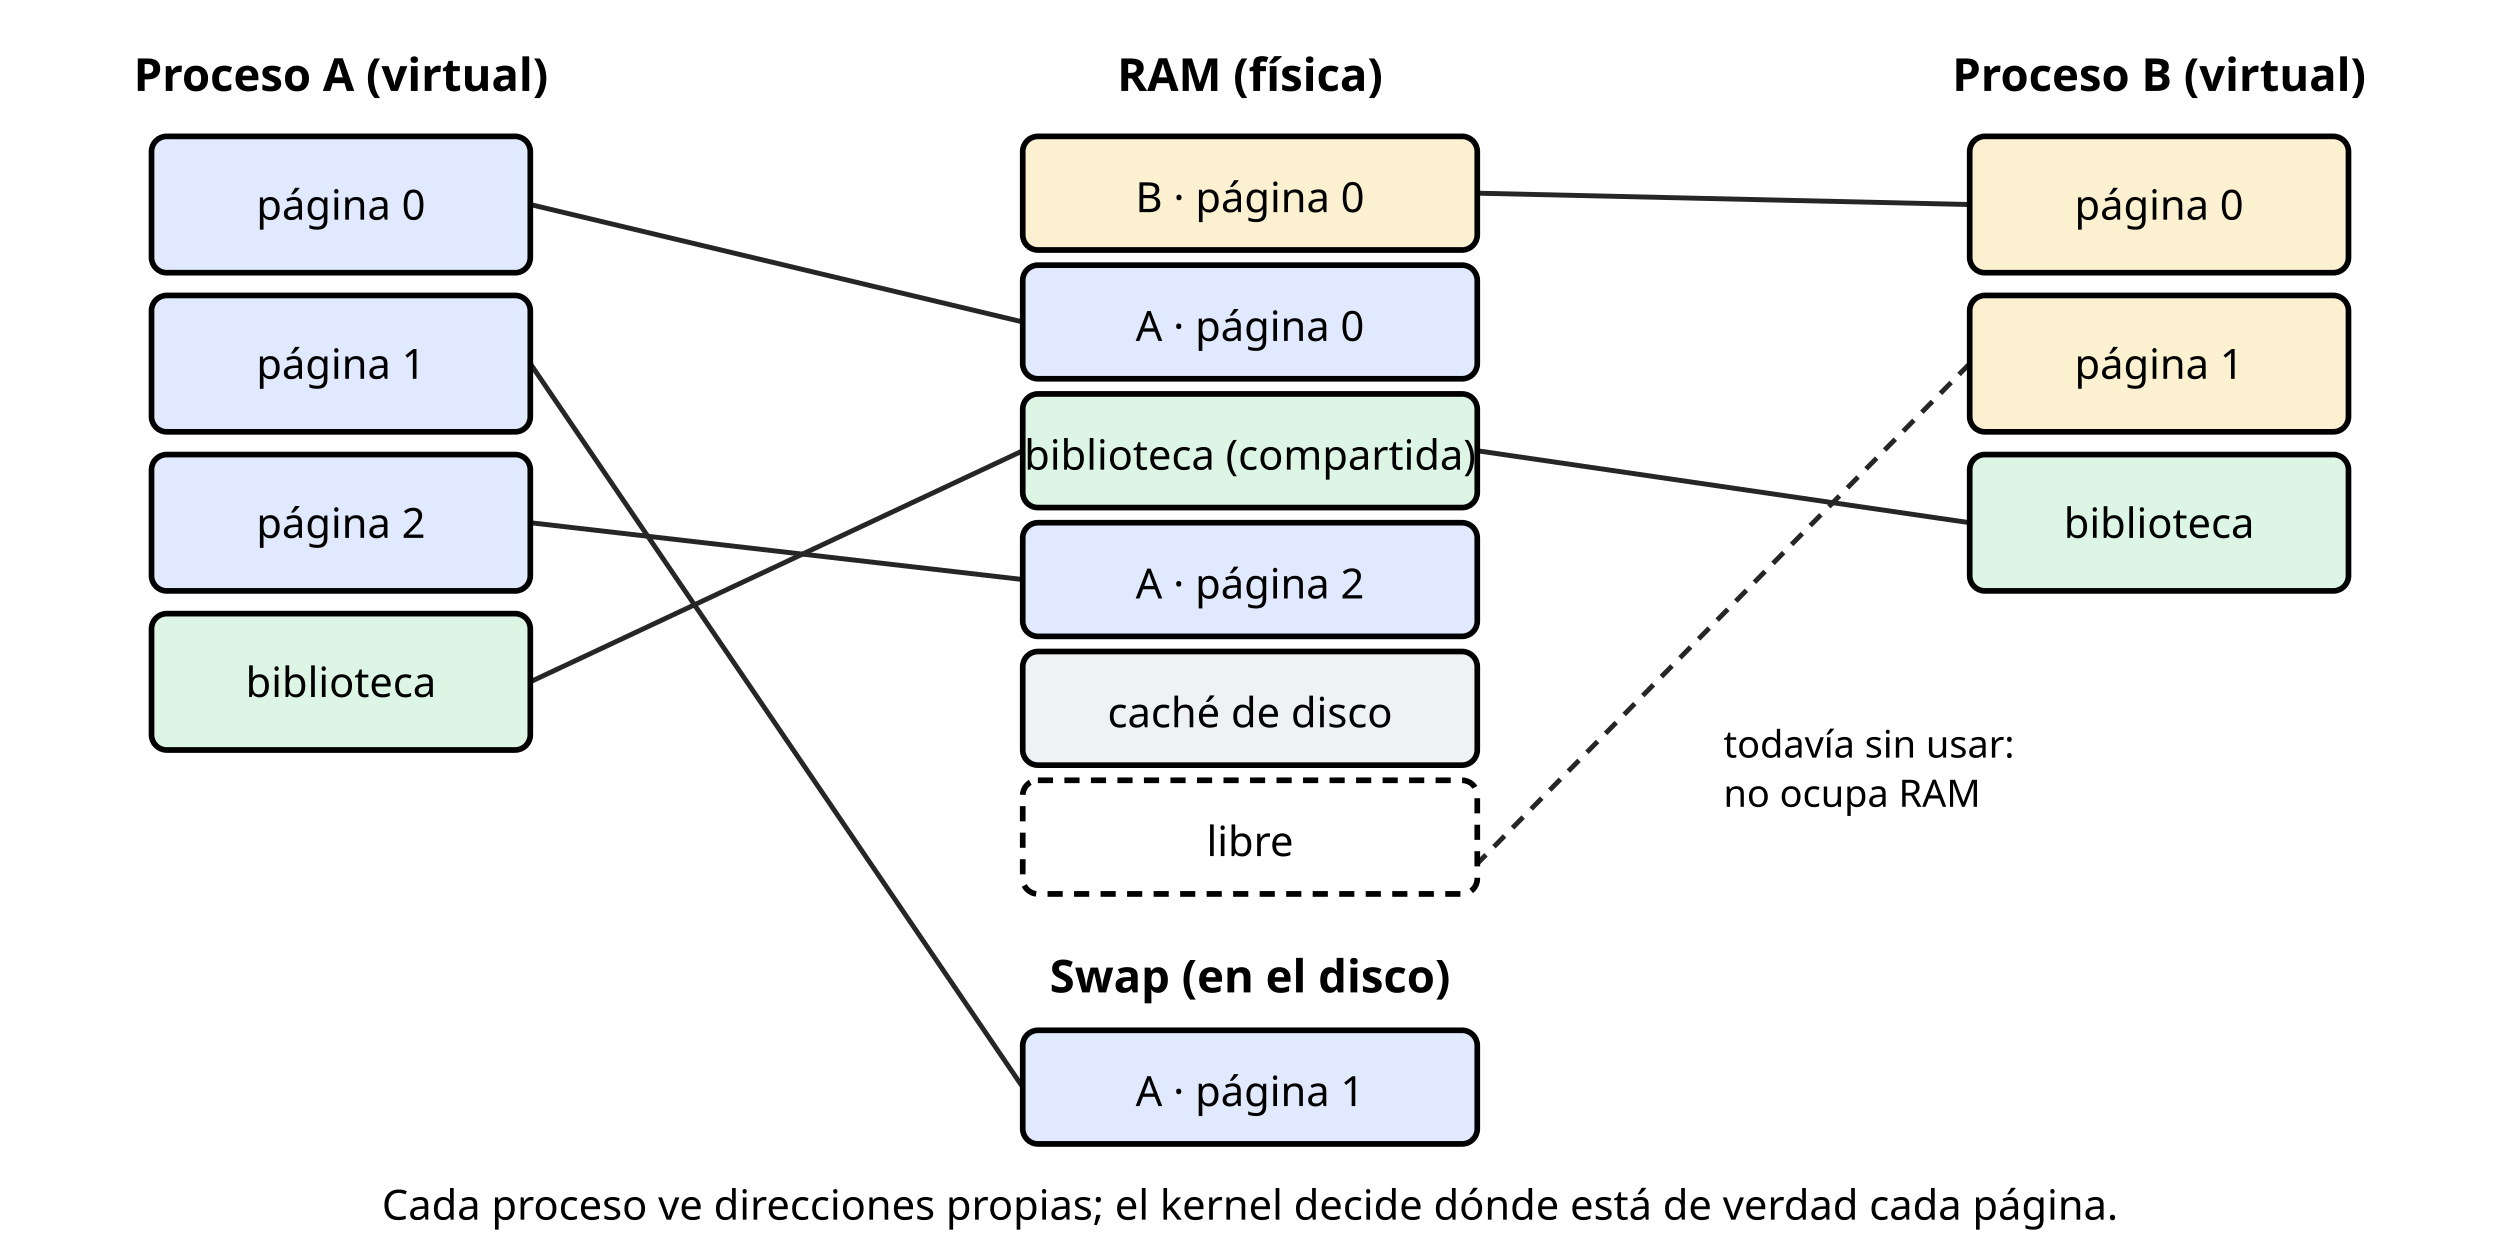
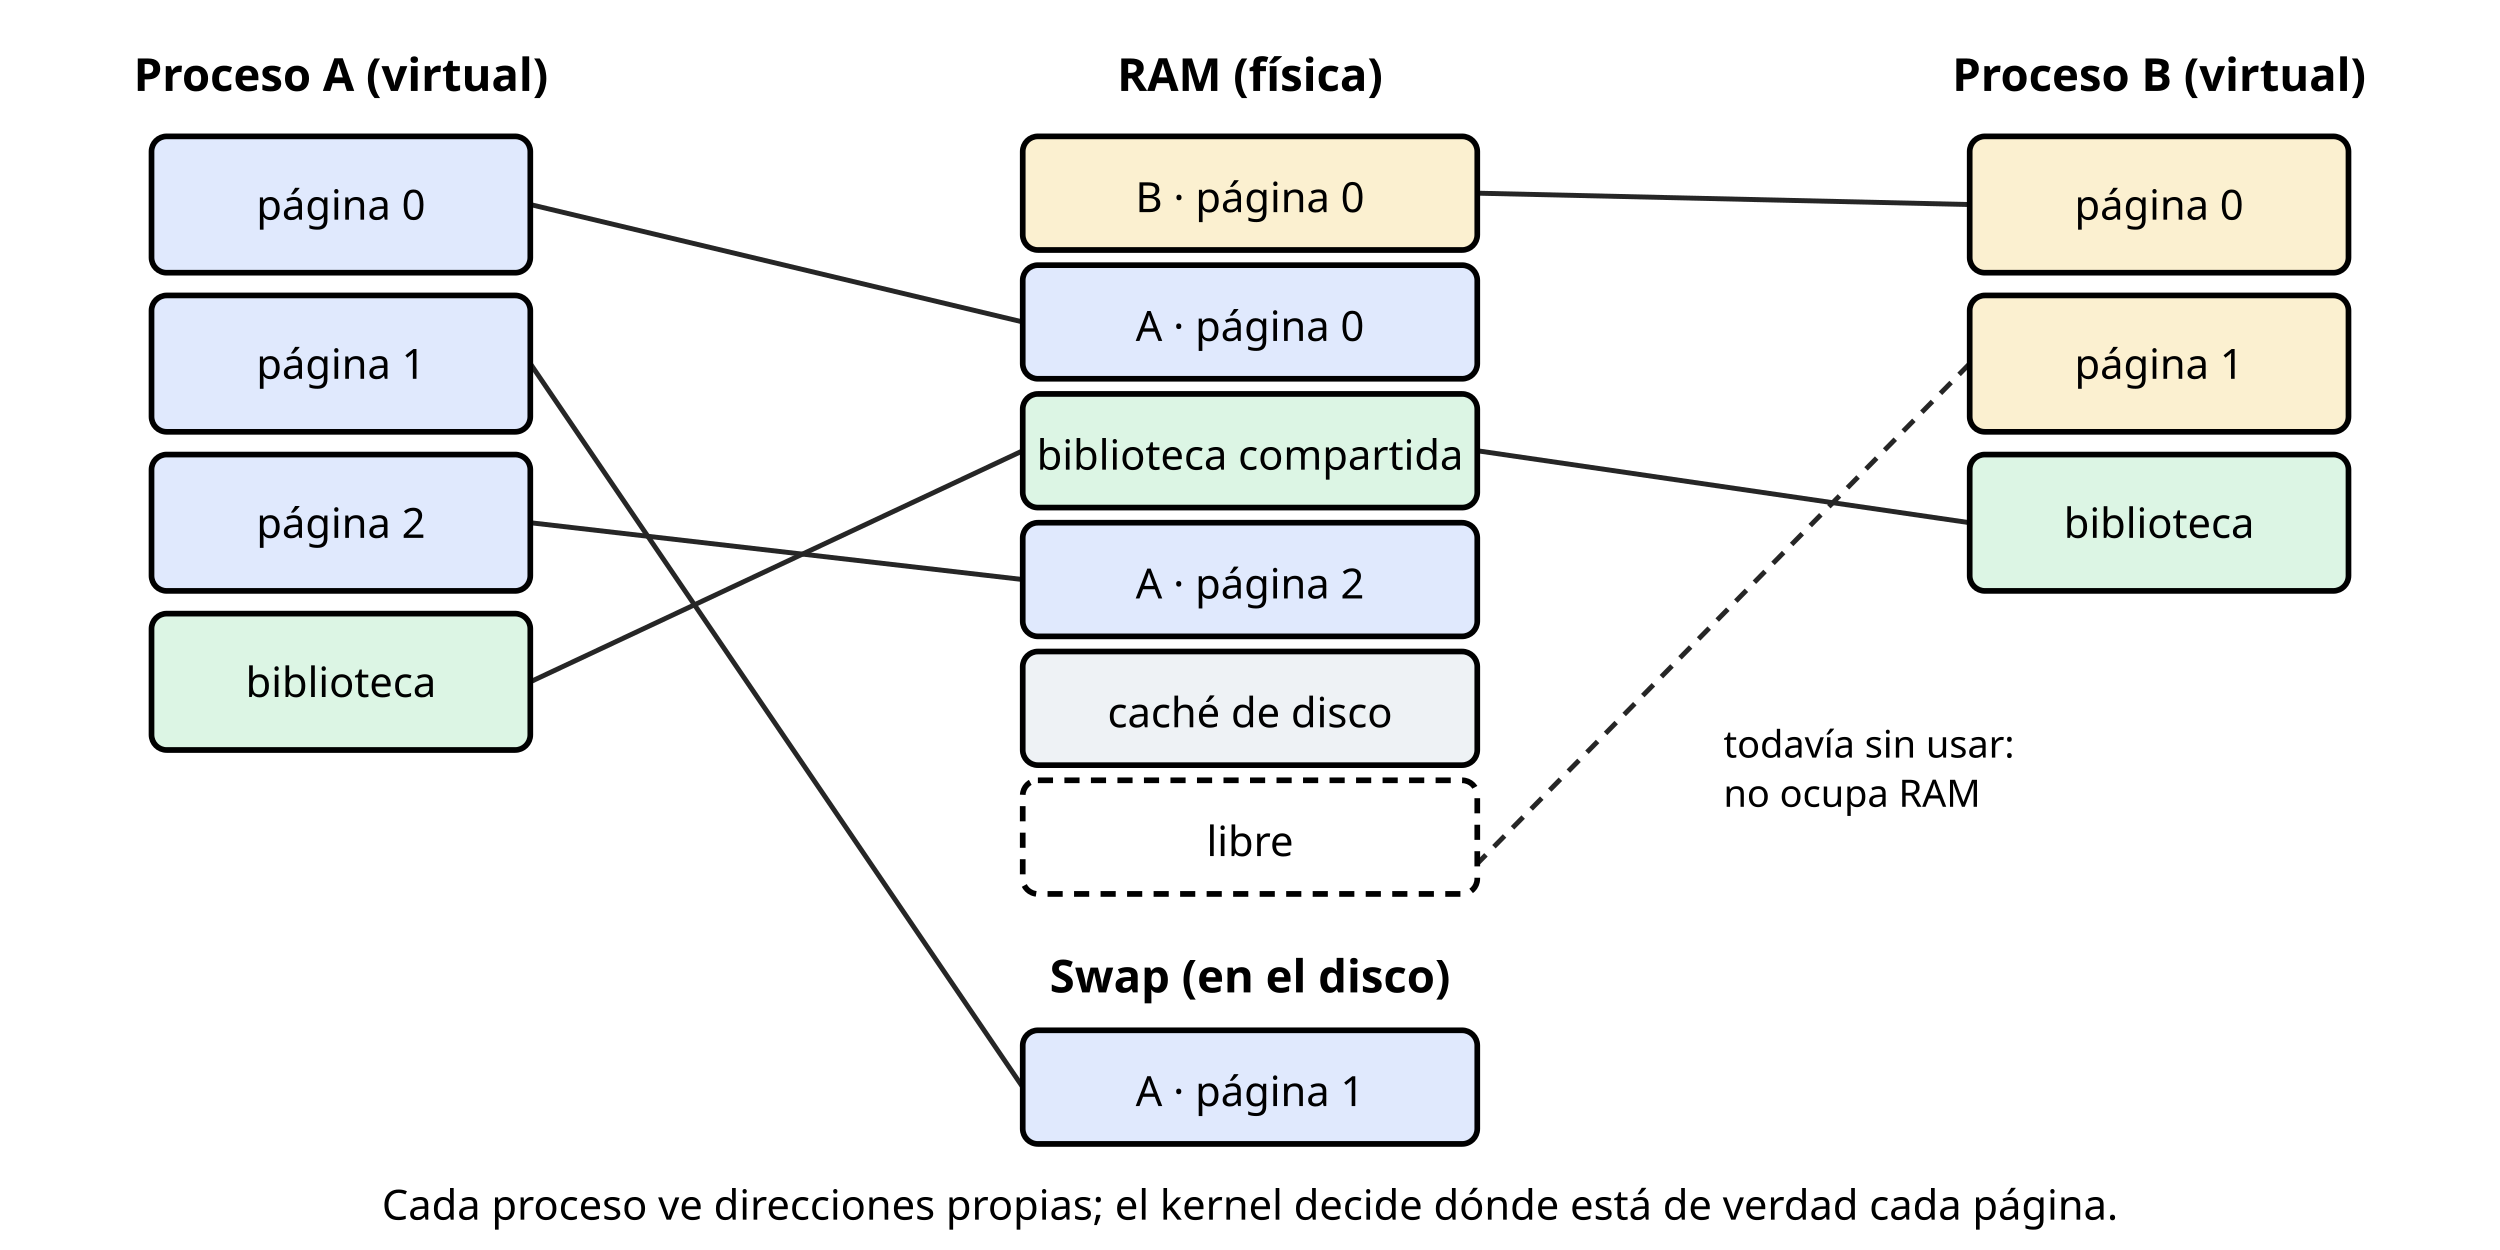
<svg xmlns="http://www.w3.org/2000/svg" viewBox="0 0 660 330" font-family="system-ui, sans-serif" font-size="12">
  <g fill="currentColor" font-weight="700" text-anchor="middle">
    <text x="90" y="24">Proceso A (virtual)</text>
    <text x="330" y="24">RAM (física)</text>
    <text x="570" y="24">Proceso B (virtual)</text>
    <text x="330" y="262">Swap (en el disco)</text>
  </g>
  <g stroke="currentColor" stroke-width="1.5">
    <rect x="40" y="36" width="100" height="36" rx="4" fill="var(--info-soft, #e0e9fd)" />
    <rect x="40" y="78" width="100" height="36" rx="4" fill="var(--info-soft, #e0e9fd)" />
    <rect x="40" y="120" width="100" height="36" rx="4" fill="var(--info-soft, #e0e9fd)" />
    <rect x="40" y="162" width="100" height="36" rx="4" fill="var(--ok-soft, #dcf5e4)" />
    <rect x="520" y="36" width="100" height="36" rx="4" fill="var(--warn-soft, #fbf0d0)" />
    <rect x="520" y="78" width="100" height="36" rx="4" fill="var(--warn-soft, #fbf0d0)" />
    <rect x="520" y="120" width="100" height="36" rx="4" fill="var(--ok-soft, #dcf5e4)" />
    <rect x="270" y="36" width="120" height="30" rx="4" fill="var(--warn-soft, #fbf0d0)" />
    <rect x="270" y="70" width="120" height="30" rx="4" fill="var(--info-soft, #e0e9fd)" />
    <rect x="270" y="104" width="120" height="30" rx="4" fill="var(--ok-soft, #dcf5e4)" />
    <rect x="270" y="138" width="120" height="30" rx="4" fill="var(--info-soft, #e0e9fd)" />
    <rect x="270" y="172" width="120" height="30" rx="4" fill="var(--surface-2, #eef2f5)" />
    <rect x="270" y="206" width="120" height="30" rx="4" fill="var(--surface, #fff)" stroke-dasharray="4 3" />
    <rect x="270" y="272" width="120" height="30" rx="4" fill="var(--info-soft, #e0e9fd)" />
  </g>
  <g fill="currentColor" text-anchor="middle" font-size="11">
    <text x="90" y="58">página 0</text>
    <text x="90" y="100">página 1</text>
    <text x="90" y="142">página 2</text>
    <text x="90" y="184">biblioteca</text>
    <text x="570" y="58">página 0</text>
    <text x="570" y="100">página 1</text>
    <text x="570" y="142">biblioteca</text>
    <text x="330" y="56">B · página 0</text>
    <text x="330" y="90">A · página 0</text>
-     <text x="330" y="124">biblioteca (compartida)</text>
+     <text x="330" y="124">biblioteca compartida</text>
    <text x="330" y="158">A · página 2</text>
    <text x="330" y="192">caché de disco</text>
    <text x="330" y="226">libre</text>
    <text x="330" y="292">A · página 1</text>
  </g>
  <g stroke="currentColor" stroke-width="1.3" fill="none" opacity="0.85">
    <line x1="140" y1="54" x2="270" y2="85" />
    <line x1="140" y1="96" x2="270" y2="287" />
    <line x1="140" y1="138" x2="270" y2="153" />
    <line x1="140" y1="180" x2="270" y2="119" />
    <line x1="520" y1="54" x2="390" y2="51" />
    <line x1="520" y1="96" x2="390" y2="228" stroke-dasharray="4 3" />
    <line x1="520" y1="138" x2="390" y2="119" />
  </g>
  <text x="455" y="200" font-size="10" fill="currentColor">todavía sin usar:</text>
  <text x="455" y="213" font-size="10" fill="currentColor">no ocupa RAM</text>
  <text x="330" y="322" text-anchor="middle" font-size="11" fill="currentColor">Cada proceso ve direcciones propias; el kernel decide dónde está de verdad cada página.</text>
</svg>
